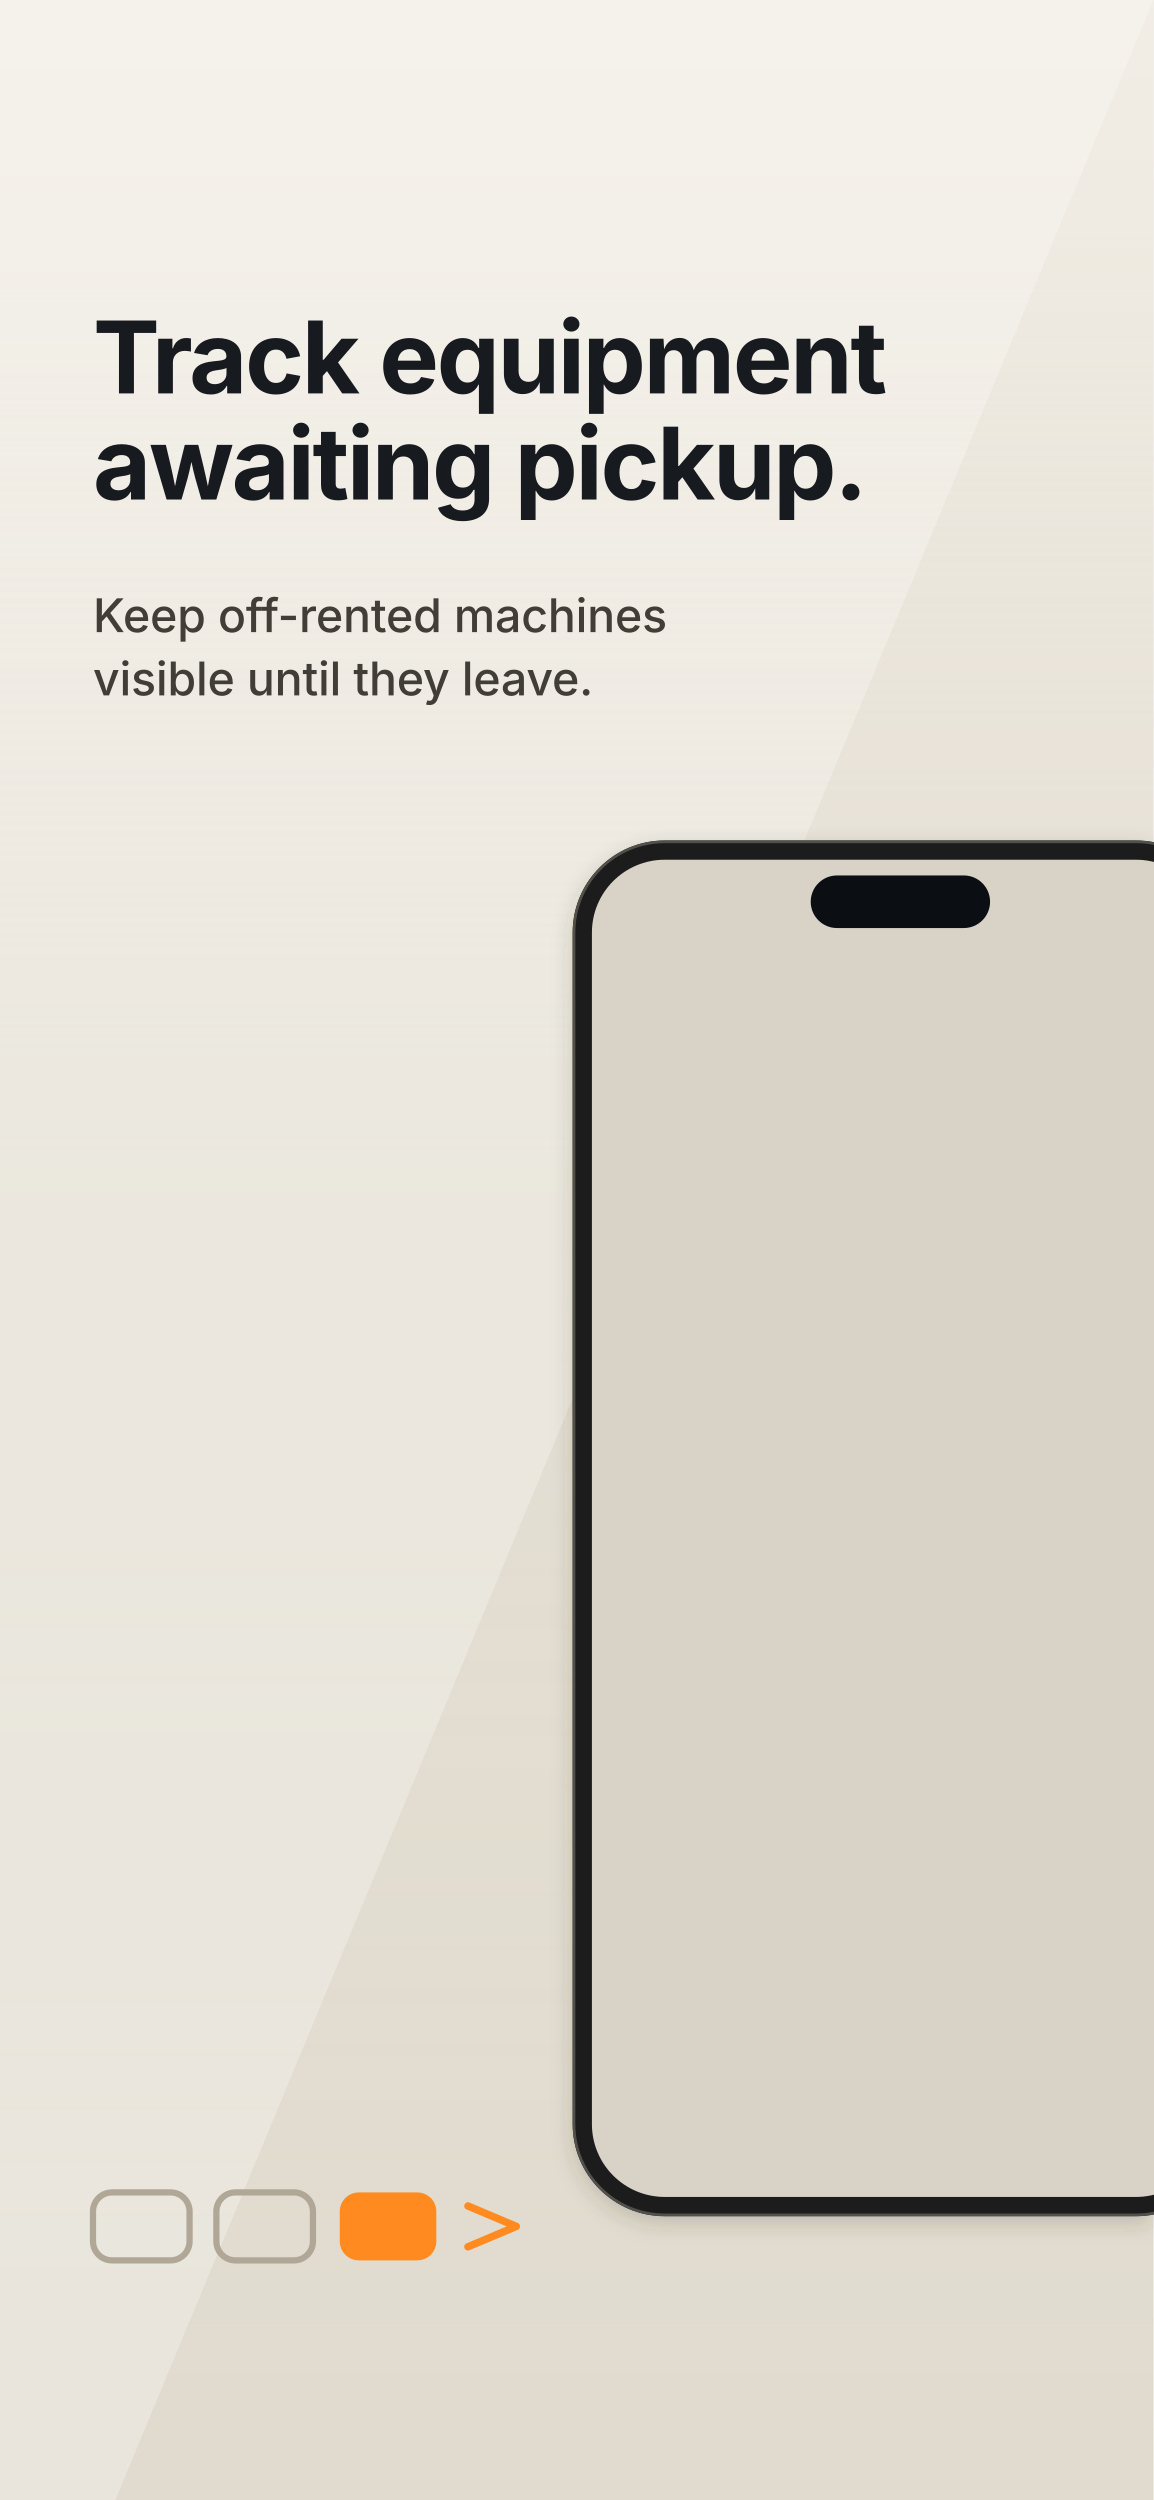
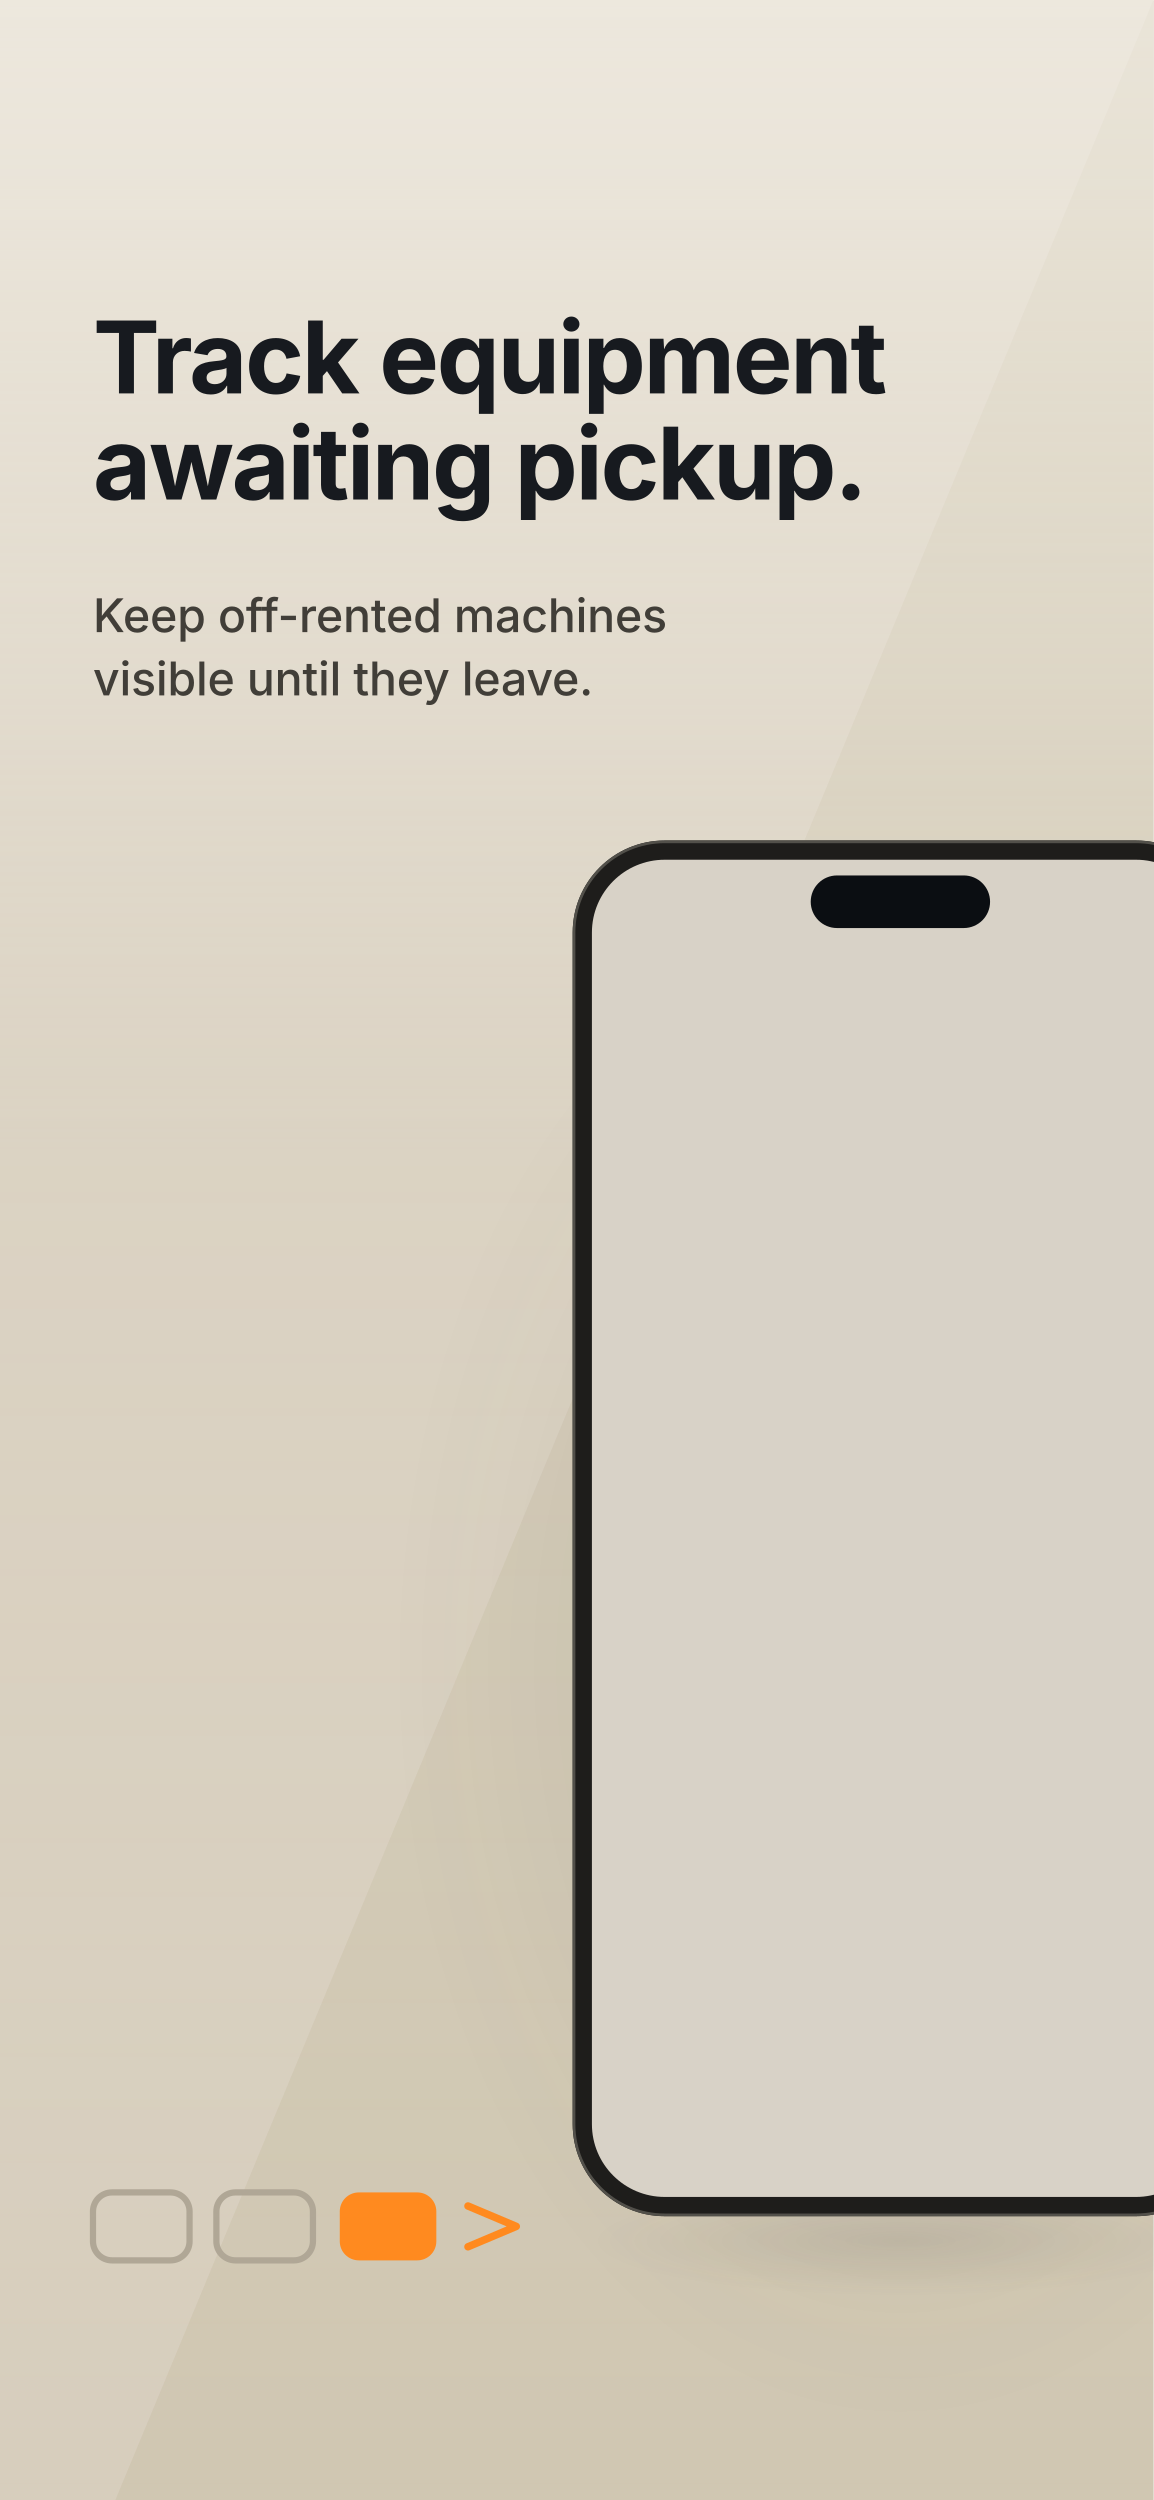
<svg xmlns="http://www.w3.org/2000/svg" width="1290" height="2796" viewBox="0 0 1290 2796" role="img" aria-label="OffRent Ledger App Store template 5">
  <defs>
-     <filter id="phoneShadow" x="-40%" y="-25%" width="180%" height="160%">
-       <feDropShadow dx="0" dy="46" stdDeviation="52" flood-color="#5A4F3C" flood-opacity="0.30" />
-       <feDropShadow dx="0" dy="8" stdDeviation="12" flood-color="#3B342A" flood-opacity="0.20" />
-     </filter>
-     <filter id="phoneShadowDark" x="-40%" y="-25%" width="180%" height="160%">
-       <feDropShadow dx="0" dy="52" stdDeviation="58" flood-color="#000000" flood-opacity="0.62" />
-     </filter>
+     <radialGradient id="deviceShadow" cx="50%" cy="50%" r="50%">
+       <stop offset="0%" stop-color="#2E2A22" stop-opacity="1" />
+       <stop offset="55%" stop-color="#2E2A22" stop-opacity="0.45" />
+       <stop offset="100%" stop-color="#2E2A22" stop-opacity="0" />
+     </radialGradient>
    <radialGradient id="warmGlow" cx="50%" cy="16%" r="76%">
      <stop offset="0%" stop-color="#FFFDF8" stop-opacity="0.80" />
      <stop offset="100%" stop-color="#FFFDF8" stop-opacity="0" />
    </radialGradient>
    <linearGradient id="heroFade" x1="0" y1="0" x2="0" y2="1">
      <stop offset="0%" stop-color="#F6F1E8" />
      <stop offset="52%" stop-color="#F6F1E8" />
      <stop offset="100%" stop-color="#E9E5DC" />
    </linearGradient>
    <linearGradient id="topLift" x1="0" y1="0" x2="0" y2="1">
      <stop offset="0%" stop-color="#FFFDF8" stop-opacity="0.55" />
      <stop offset="46%" stop-color="#FFFDF8" stop-opacity="0.10" />
      <stop offset="100%" stop-color="#FFFDF8" stop-opacity="0" />
    </linearGradient>
    <linearGradient id="divisionFade" x1="0" y1="0" x2="0" y2="1">
      <stop offset="0%" stop-color="#E9E5DC" />
      <stop offset="100%" stop-color="#E9E5DC" stop-opacity="0" />
    </linearGradient>
-     <radialGradient id="emberGlow" cx="50%" cy="50%" r="50%">
-       <stop offset="0%" stop-color="#FF8A1F" stop-opacity="0.115" />
-       <stop offset="100%" stop-color="#FF8A1F" stop-opacity="0" />
+     <radialGradient id="neutralLift" cx="50%" cy="50%" r="50%">
+       <stop offset="0%" stop-color="#FFFFFF" stop-opacity="0.055" />
+       <stop offset="100%" stop-color="#FFFFFF" stop-opacity="0" />
    </radialGradient>
-     <linearGradient id="graphiteFade" x1="0" y1="0" x2="0.35" y2="1">
+     <linearGradient id="graphiteFade" x1="0" y1="0" x2="0.28" y2="1">
      <stop offset="0%" stop-color="#171A1F" />
-       <stop offset="58%" stop-color="#1E2025" />
-       <stop offset="100%" stop-color="#2A2B2E" />
+       <stop offset="100%" stop-color="#252A31" />
    </linearGradient>
    <linearGradient id="stoneFade" x1="0" y1="0" x2="0" y2="1">
      <stop offset="0%" stop-color="#E9E5DC" />
      <stop offset="100%" stop-color="#F6F1E8" />
    </linearGradient>
  </defs>
-   <rect width="1290" height="2796" fill="#E9E5DC" />
-   <path d="M 1290 0 L 1290 2796 L 129 2796 Z" fill="#DFD9CC" opacity="0.85" />
+   <rect width="1290" height="2796" fill="#D7CEBD" />
+   <path d="M 1290 0 L 1290 2796 L 129 2796 Z" fill="#CFC5B0" opacity="0.85" />
  <rect width="1290" height="2796" fill="url(#topLift)" />
  <g class="motif-staged">
    <rect x="104.0" y="2452.0" width="108.0" height="76.0" rx="21.3" fill="none" stroke="#B0A796" stroke-width="7.0" />
    <rect x="242.0" y="2452.0" width="108.0" height="76.0" rx="21.3" fill="none" stroke="#B0A796" stroke-width="7.0" />
    <rect x="380.0" y="2452.0" width="108.0" height="76.0" rx="21.3" fill="#FF8A1F" />
    <path d="M 523.4 2467.2 L 577.4 2490.0 L 523.4 2512.8" fill="none" stroke="#FF8A1F" stroke-width="8.4" stroke-linecap="round" stroke-linejoin="round" />
  </g>
+   <g class="device-shadow">
+     <ellipse cx="1007.0" cy="1863.2" rx="571.8" ry="861.6" fill="url(#deviceShadow)" opacity="0.09" />
+     <ellipse cx="1007.0" cy="2506.3" rx="344.5" ry="61.5" fill="url(#deviceShadow)" opacity="0.10" />
+   </g>
  <g class="device">
-     <rect x="640.47" y="940.00" width="733.06" height="1538.59" rx="102.95" fill="#1E1D1B" filter="url(#phoneShadow)" />
+     <rect x="640.47" y="940.00" width="733.06" height="1538.59" rx="102.95" fill="#1E1D1B" />
    <rect x="641.97" y="941.50" width="730.06" height="1535.59" rx="101.45" fill="none" stroke="#52504A" stroke-width="3" />
    <rect class="screen-area" x="662.00" y="961.53" width="690.00" height="1495.53" rx="81.42" fill="#D8D2C7" />
    <rect x="906.71" y="979.10" width="200.58" height="58.83" rx="29.42" fill="#0B0E12" />
  </g>
  <text x="104.0" y="440.0" font-family="Inter, 'Inter Display', 'SF Pro Display', 'Helvetica Neue', Helvetica, Arial, sans-serif" font-weight="700" font-size="112" fill="#171A1F" text-anchor="start" letter-spacing="-2.46" xml:space="preserve">
    <tspan x="104.0" dy="0.0">Track equipment</tspan>
    <tspan x="104.0" dy="118.7">awaiting pickup.</tspan>
  </text>
  <text x="104.0" y="707.0" font-family="Inter, 'Inter Display', 'SF Pro Display', 'Helvetica Neue', Helvetica, Arial, sans-serif" font-weight="500" font-size="52" fill="#413E38" text-anchor="start" letter-spacing="-0.21" xml:space="preserve">
    <tspan x="104.0" dy="0.0">Keep off-rented machines</tspan>
    <tspan x="104.0" dy="70.7">visible until they leave.</tspan>
  </text>
</svg>
